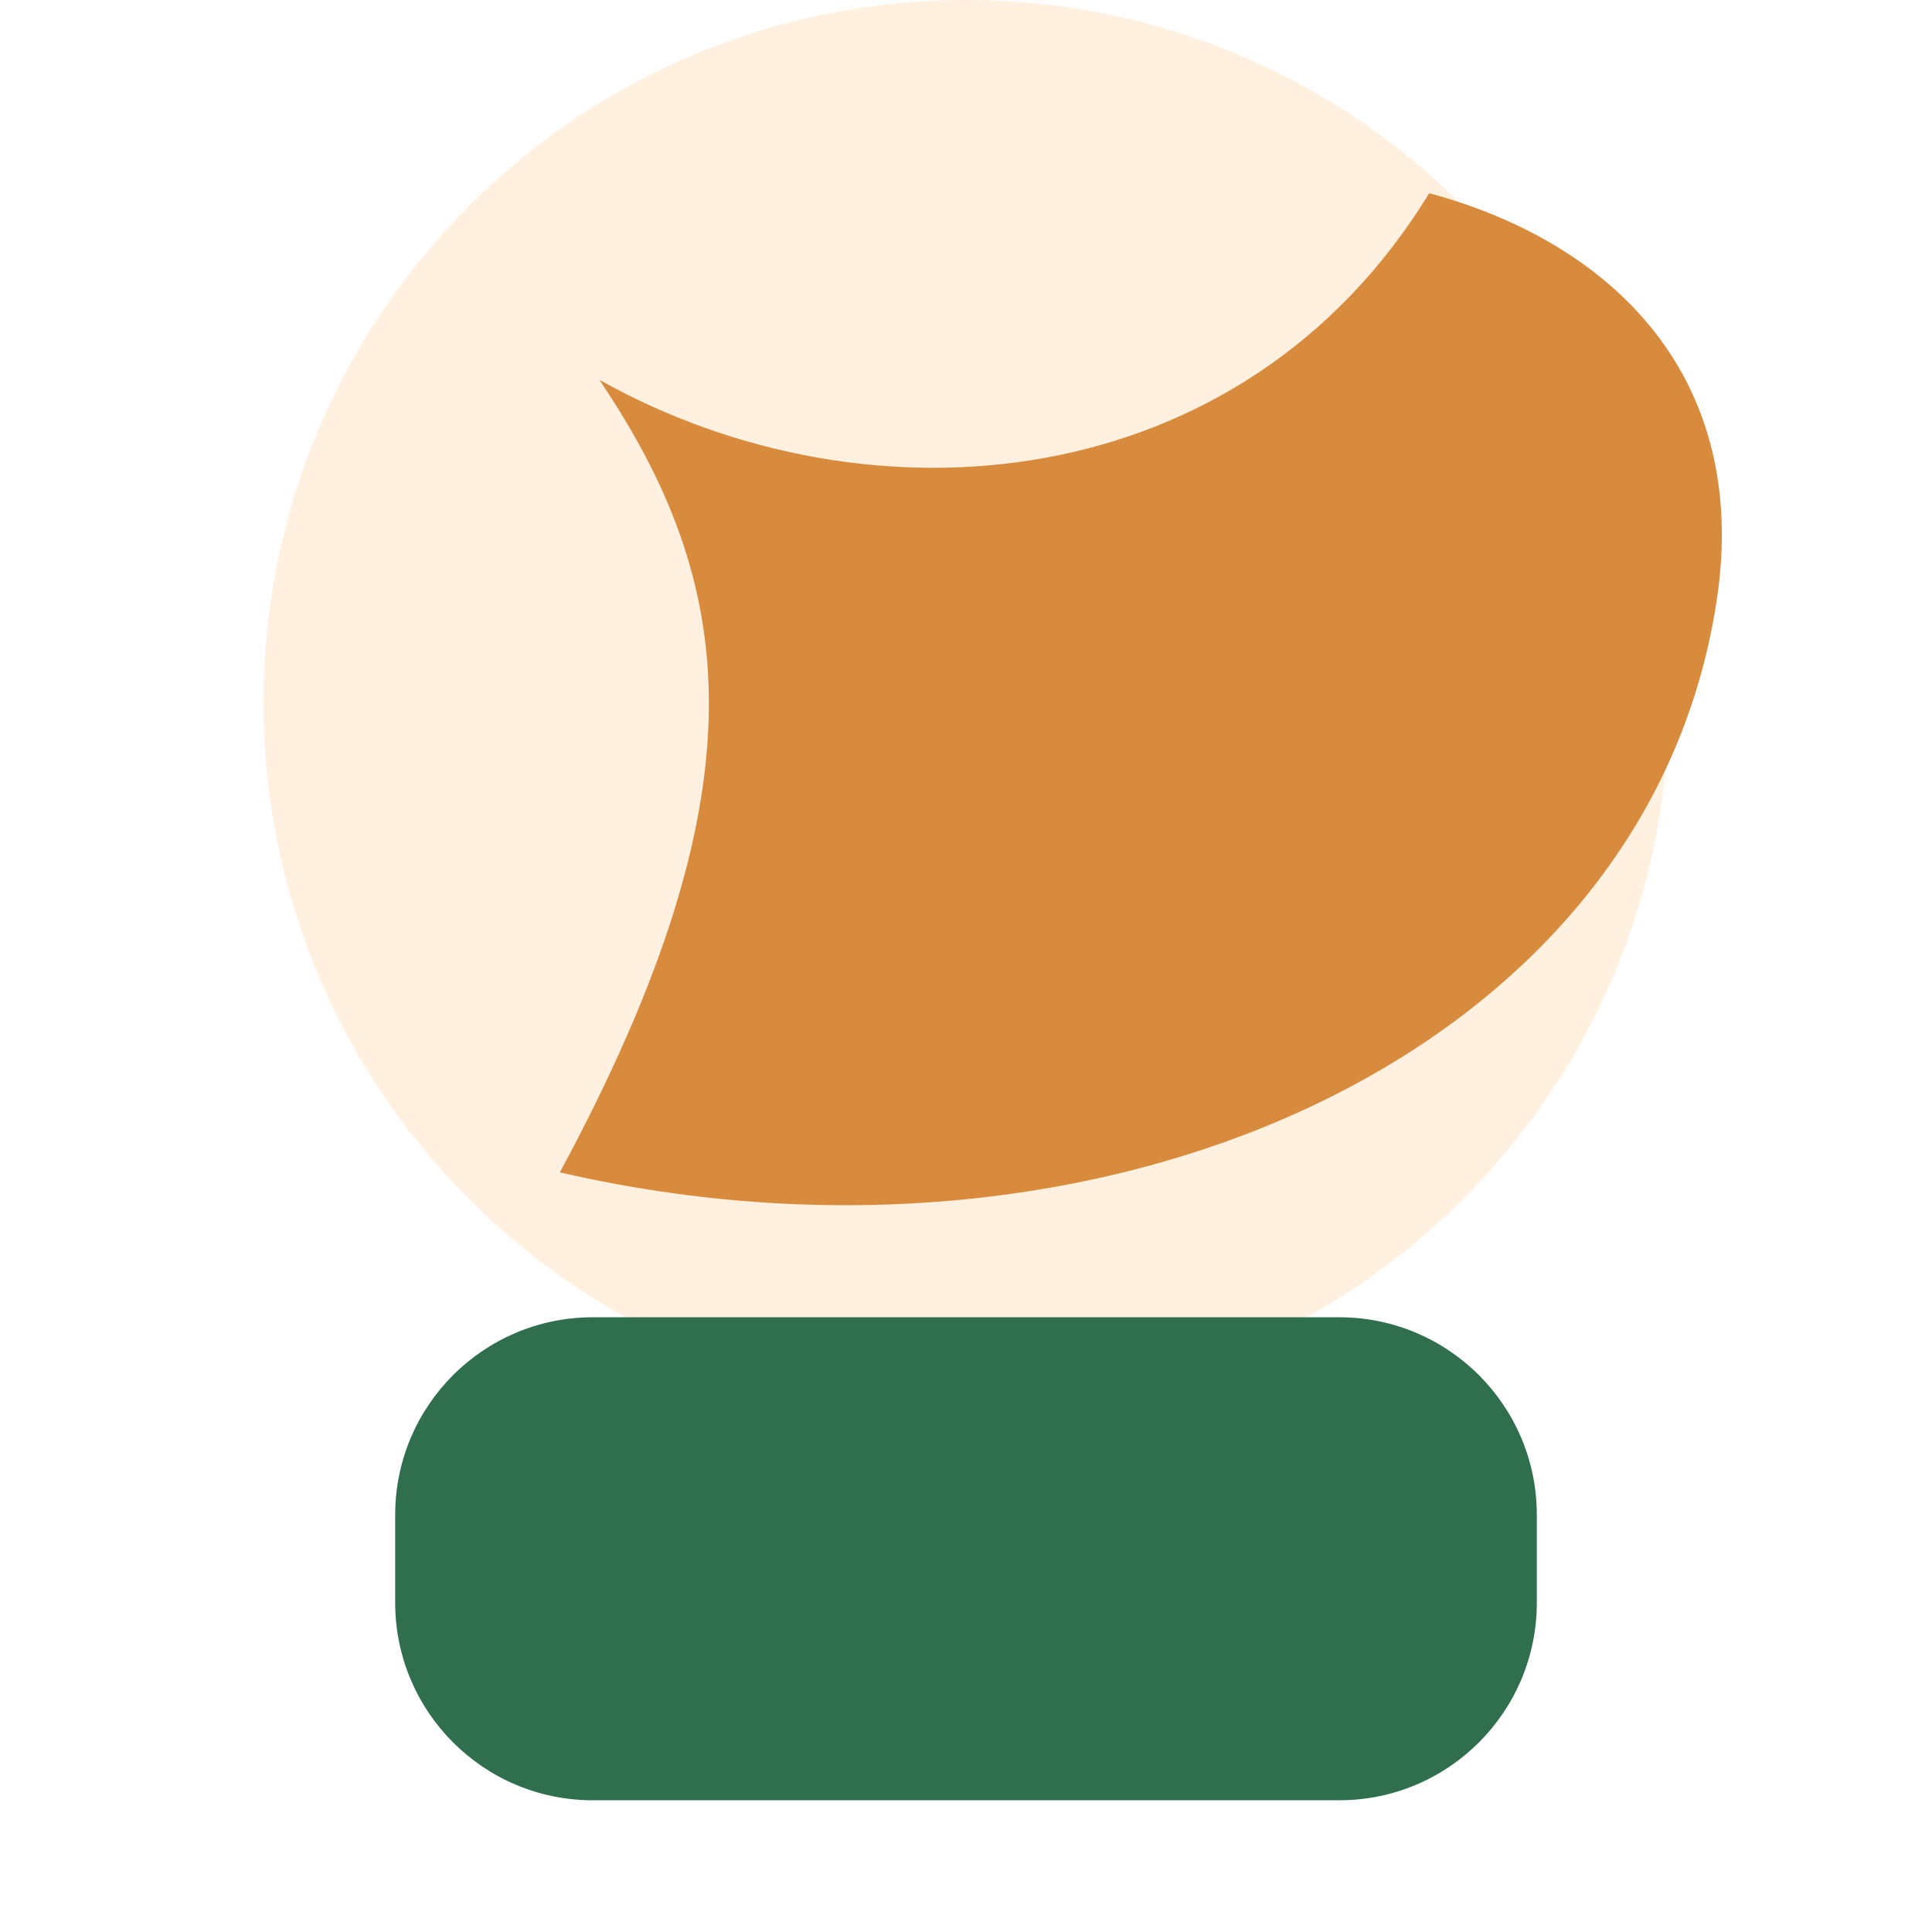
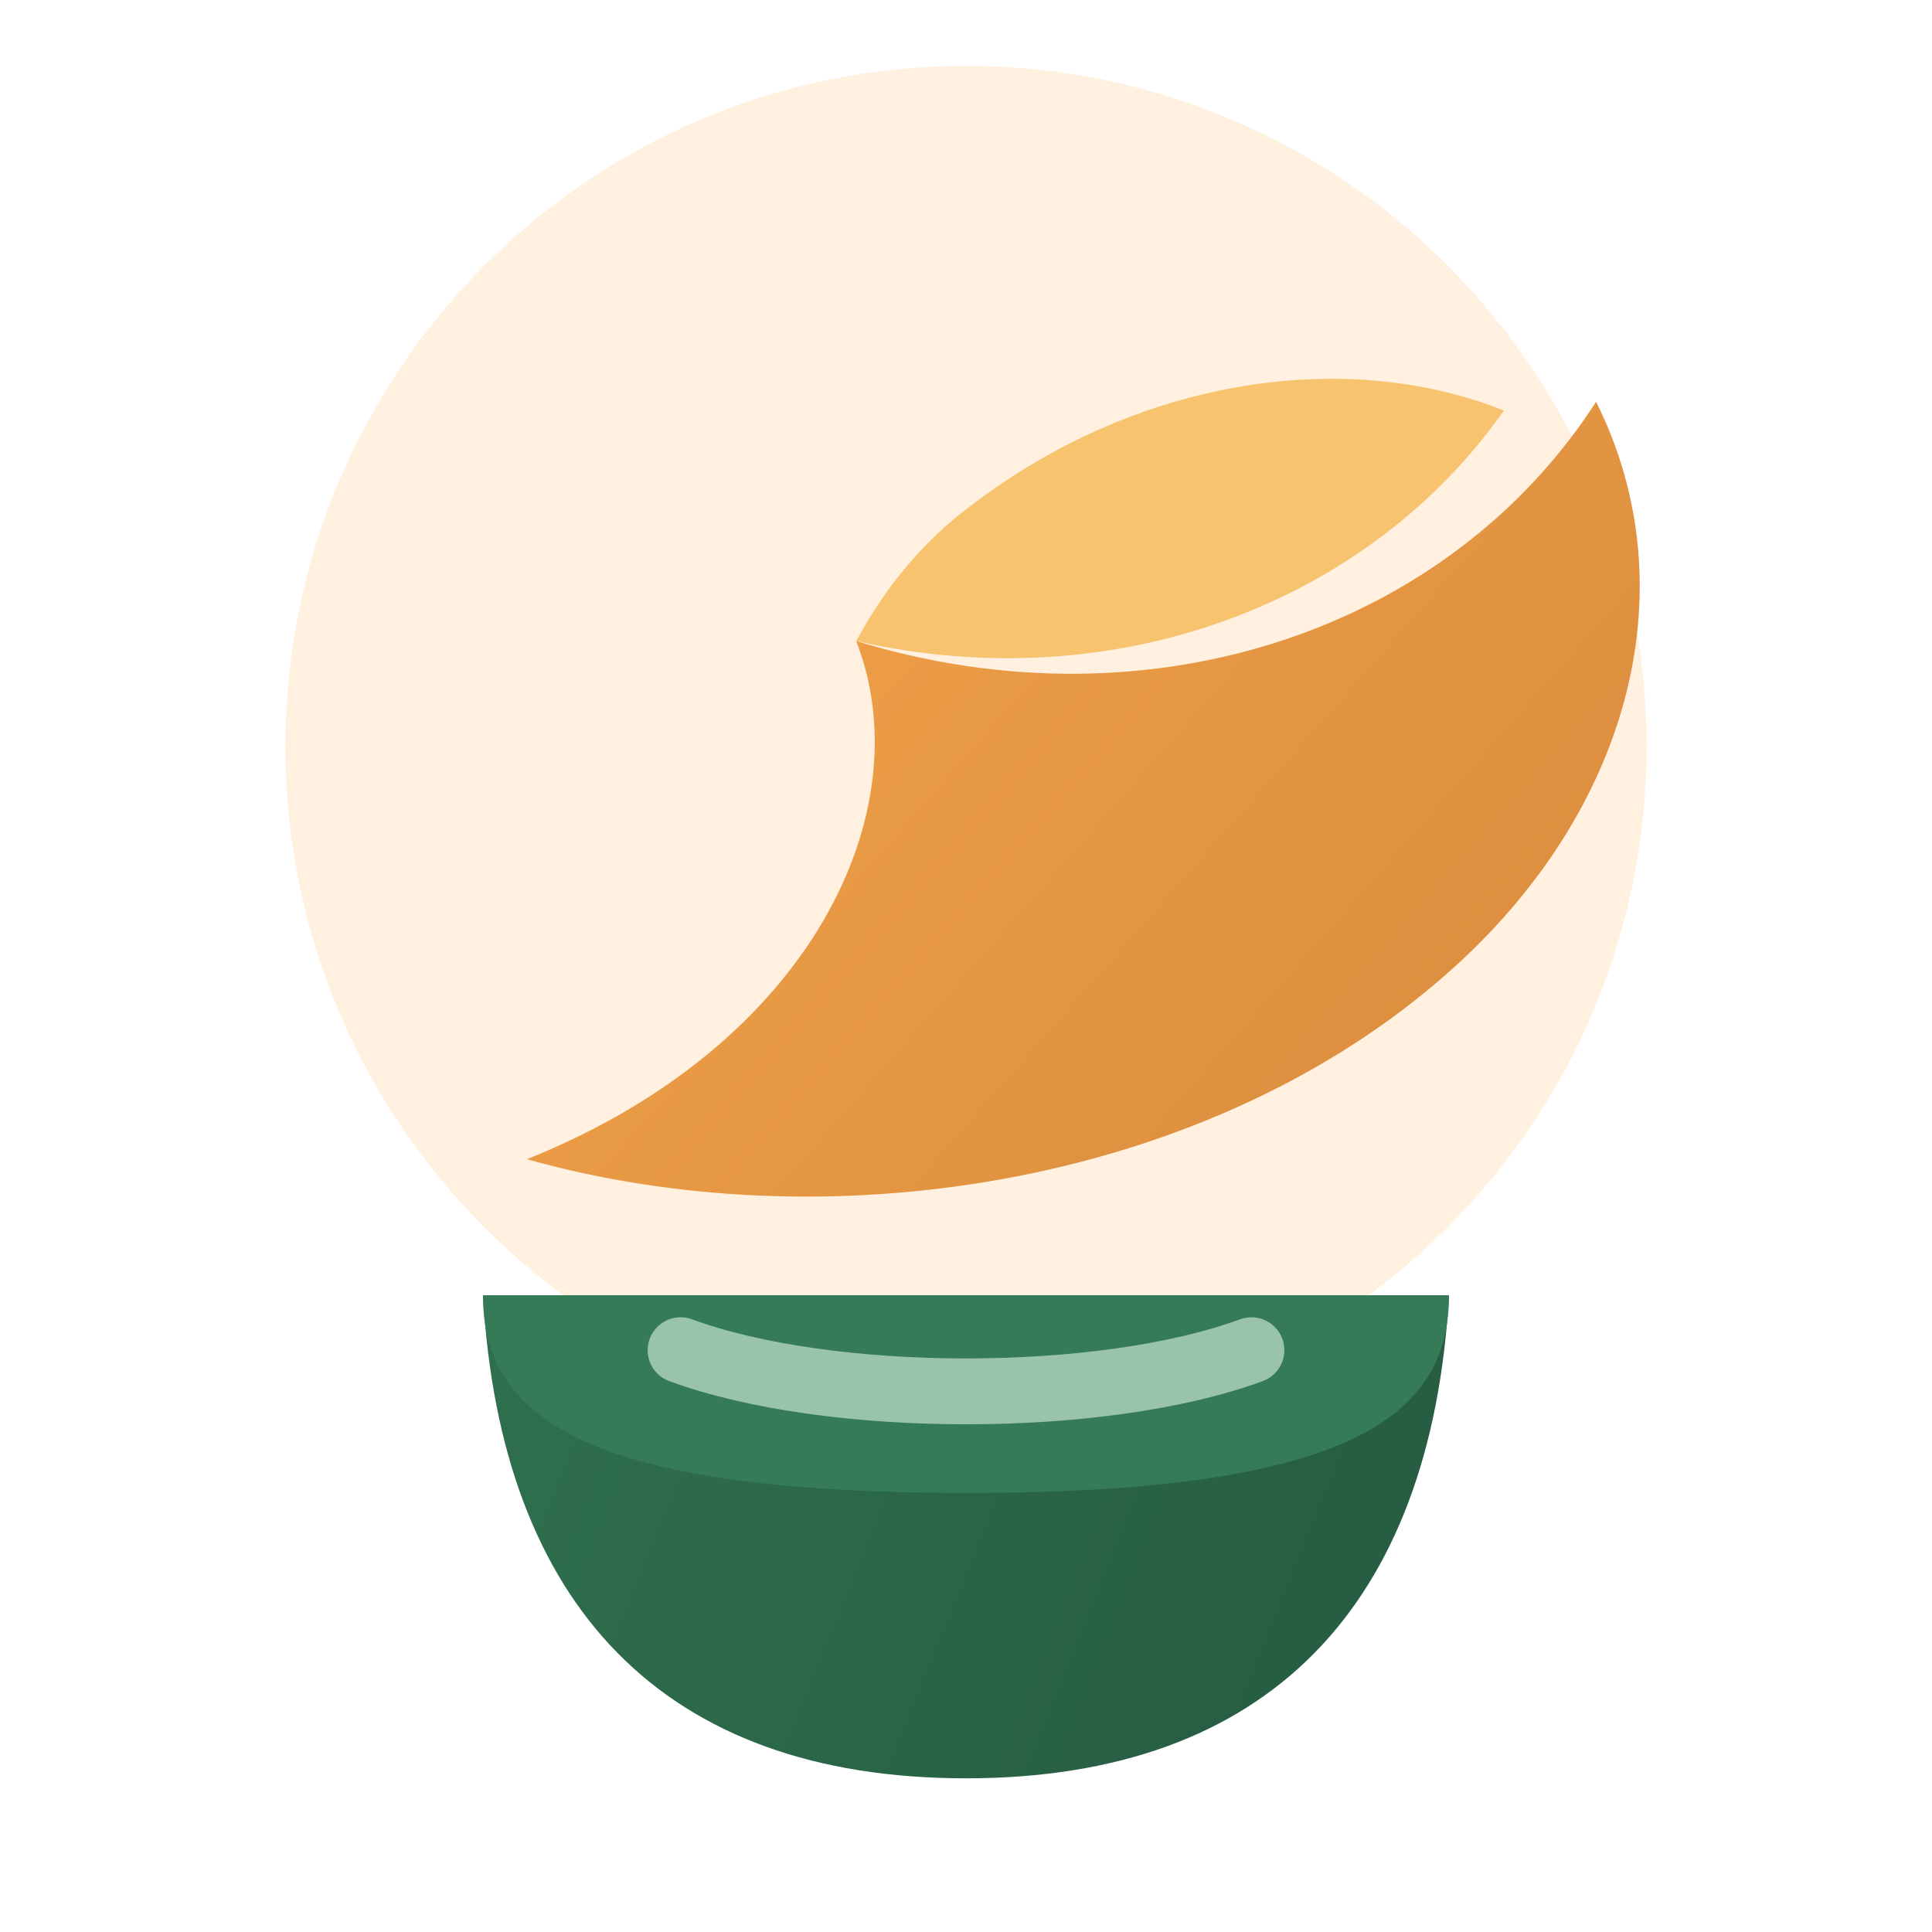
<svg xmlns="http://www.w3.org/2000/svg" viewBox="0 0 88 88" role="img" aria-label="FoodMate">
-   <circle cx="44" cy="32" r="32" fill="#FFF0DF" />
-   <path d="M25.5 53.4C50.2 59.1 75.1 48.1 78.2 27.3c1.5-10-4.6-16.2-13.1-18.5-8.5 13.9-25.5 15.4-37.8 8.5 6.2 9.2 7.7 18.5-1.8 36.1z" fill="#D88A3D" />
-   <rect x="18" y="60" width="52" height="22" rx="9" fill="#2F6F4E" />
+   <defs>
+     <linearGradient id="fm-bowl" x1="21" y1="64" x2="68" y2="83" gradientUnits="userSpaceOnUse">
+       <stop stop-color="#2F6F4E" />
+       <stop offset="1" stop-color="#245940" />
+     </linearGradient>
+     <linearGradient id="fm-leaf" x1="30" y1="18" x2="72" y2="55" gradientUnits="userSpaceOnUse">
+       <stop stop-color="#F3A348" />
+       <stop offset="1" stop-color="#D88A3D" />
+     </linearGradient>
+   </defs>
+   <circle cx="44" cy="34" r="31" fill="#FFF0DF" />
+   <path d="M24 52.8C37.5 56.6 54.5 54.1 65.5 44.7C74.2 37.3 77 26.9 72.7 18.3C66 28.7 52.4 33.3 39 29.2C42 36.9 37 47.6 24 52.8Z" fill="url(#fm-leaf)" />
+   <path d="M39 29.2C50.9 31.9 62.4 27.4 68.5 18.7C61.5 15.9 52.1 17.1 44.4 22.9C42.2 24.5 40.4 26.6 39 29.2Z" fill="#F8C36E" />
+   <path d="M22 59H66C65.2 73.1 57.8 81 44 81C30.2 81 22.8 73.1 22 59Z" fill="url(#fm-bowl)" />
+   <path d="M22 59H66C66 64.5 61.5 68 44 68C26.5 68 22 64.5 22 59Z" fill="#367B58" />
+   <path d="M31 61.5C37.8 64 50.2 64 57 61.5" fill="none" stroke="#CFE9D7" stroke-width="3" stroke-linecap="round" opacity=".65" />
</svg>
